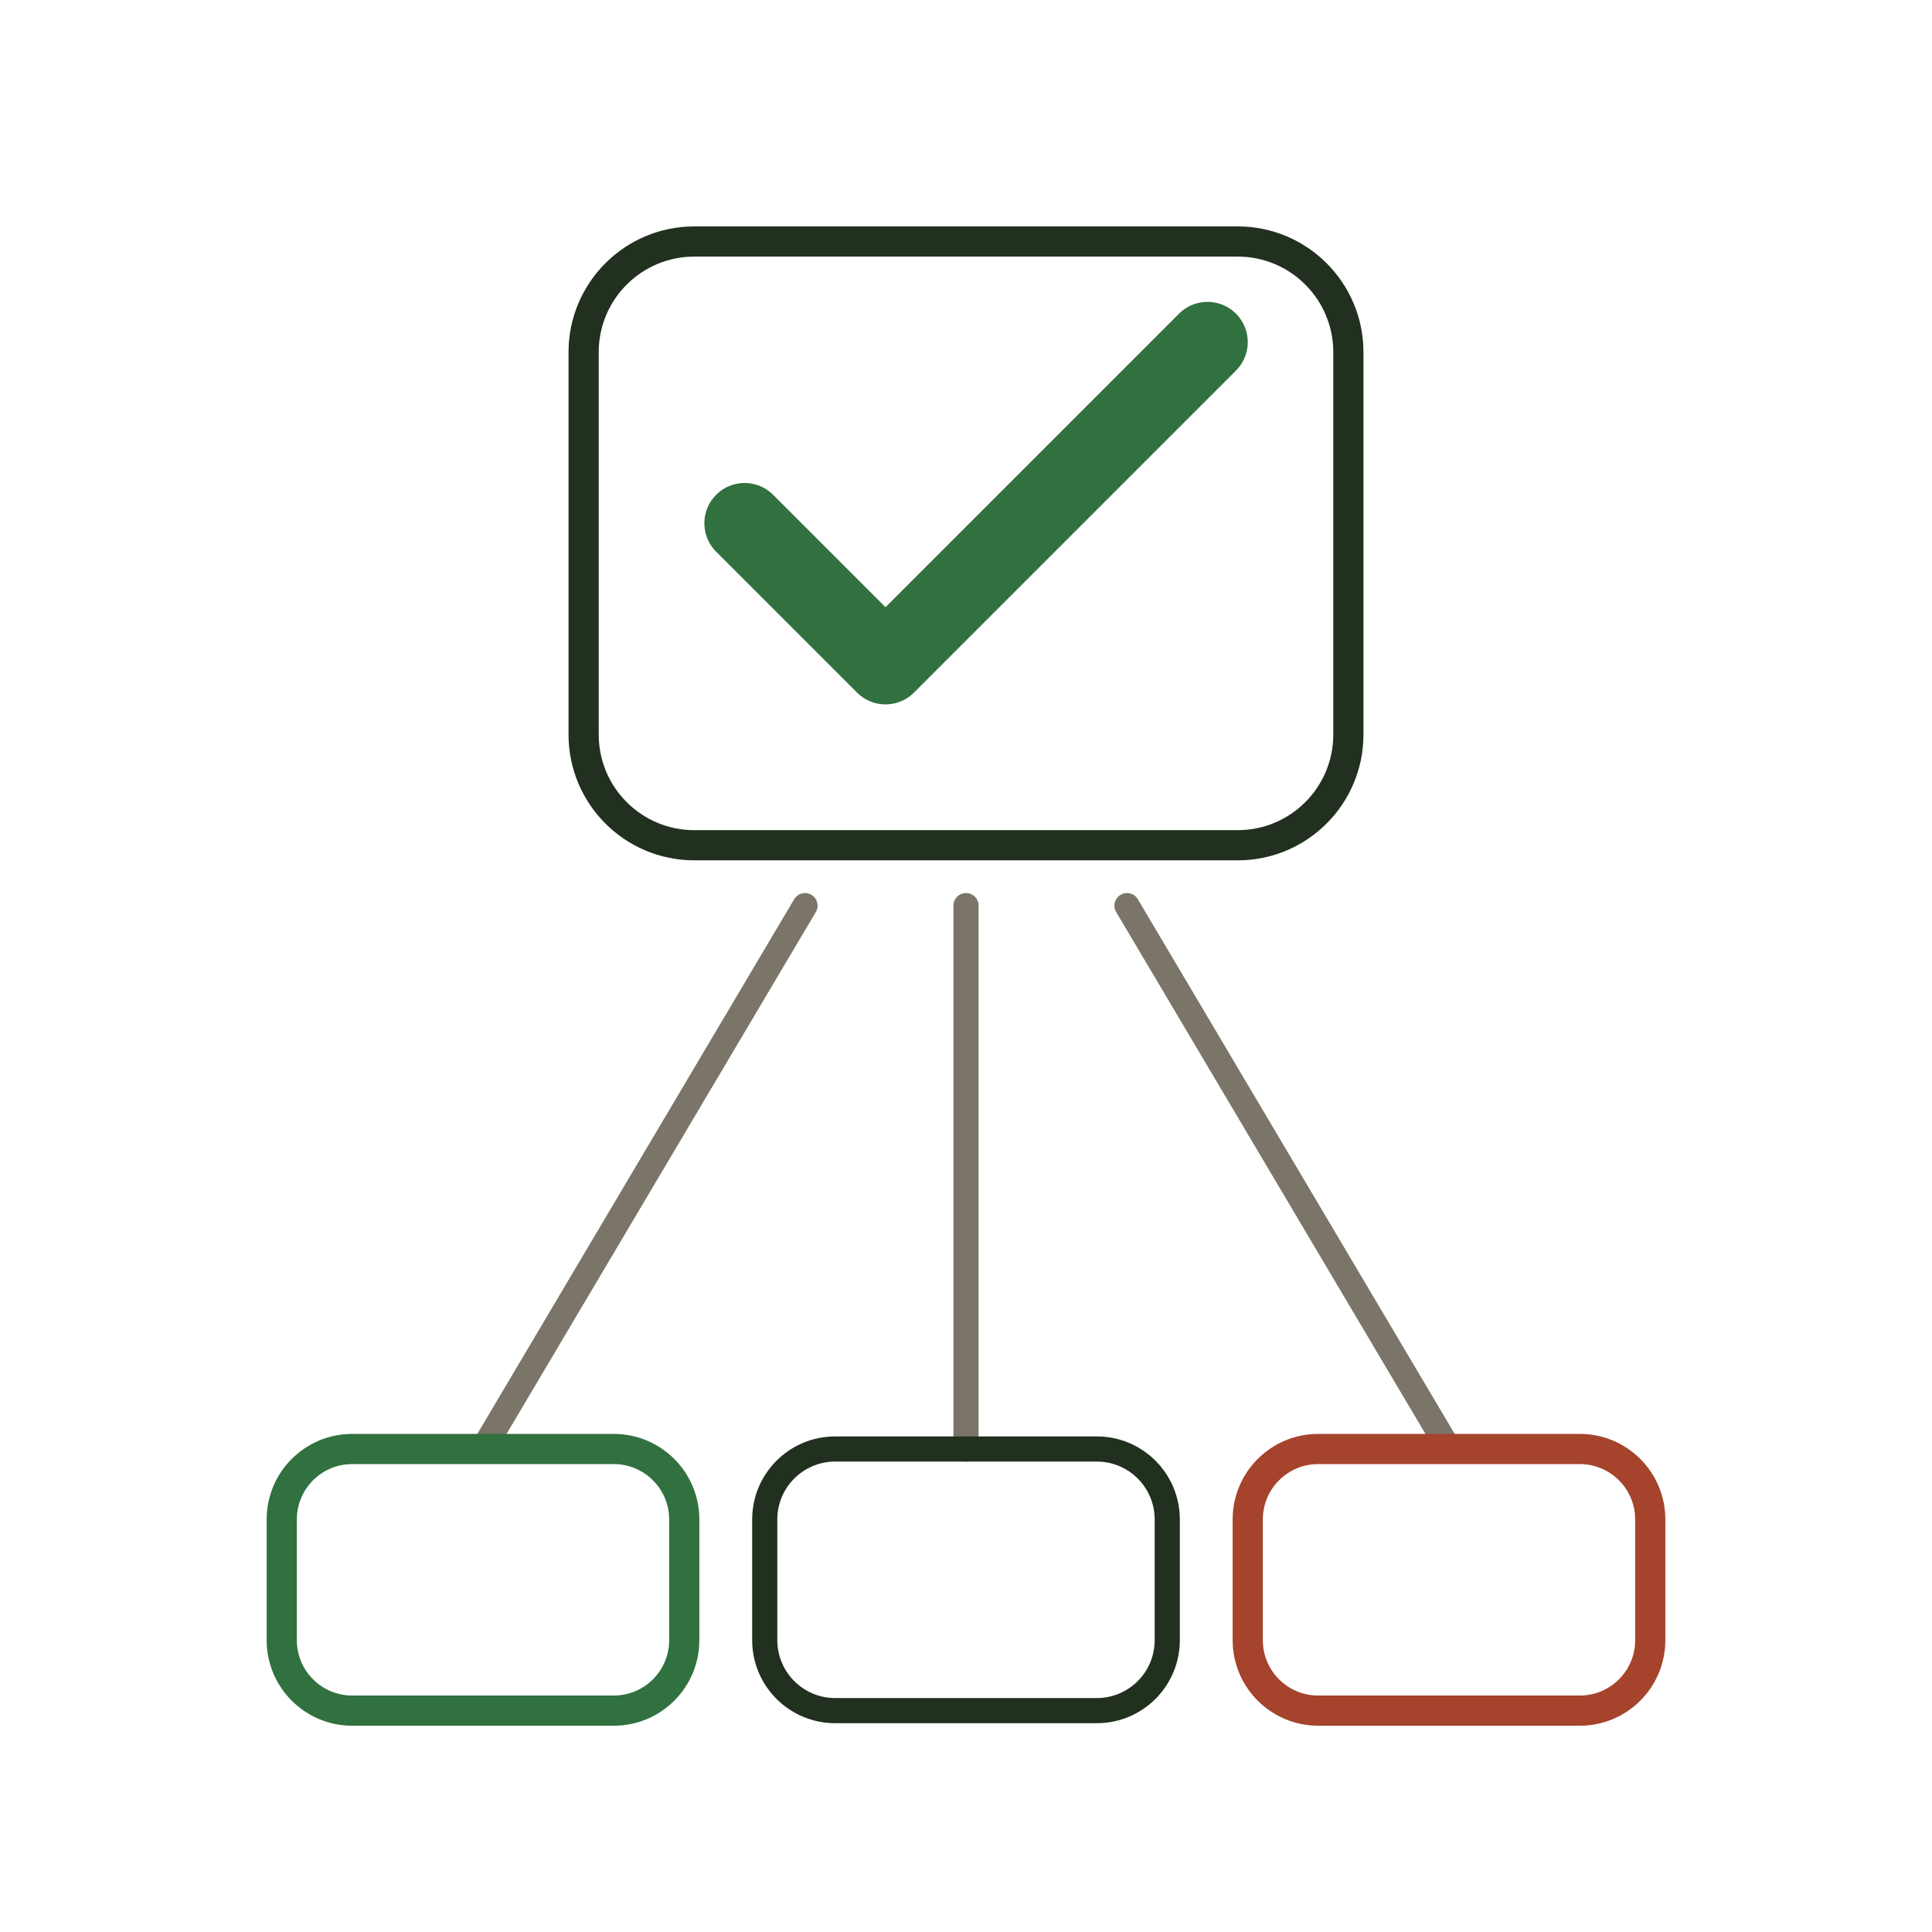
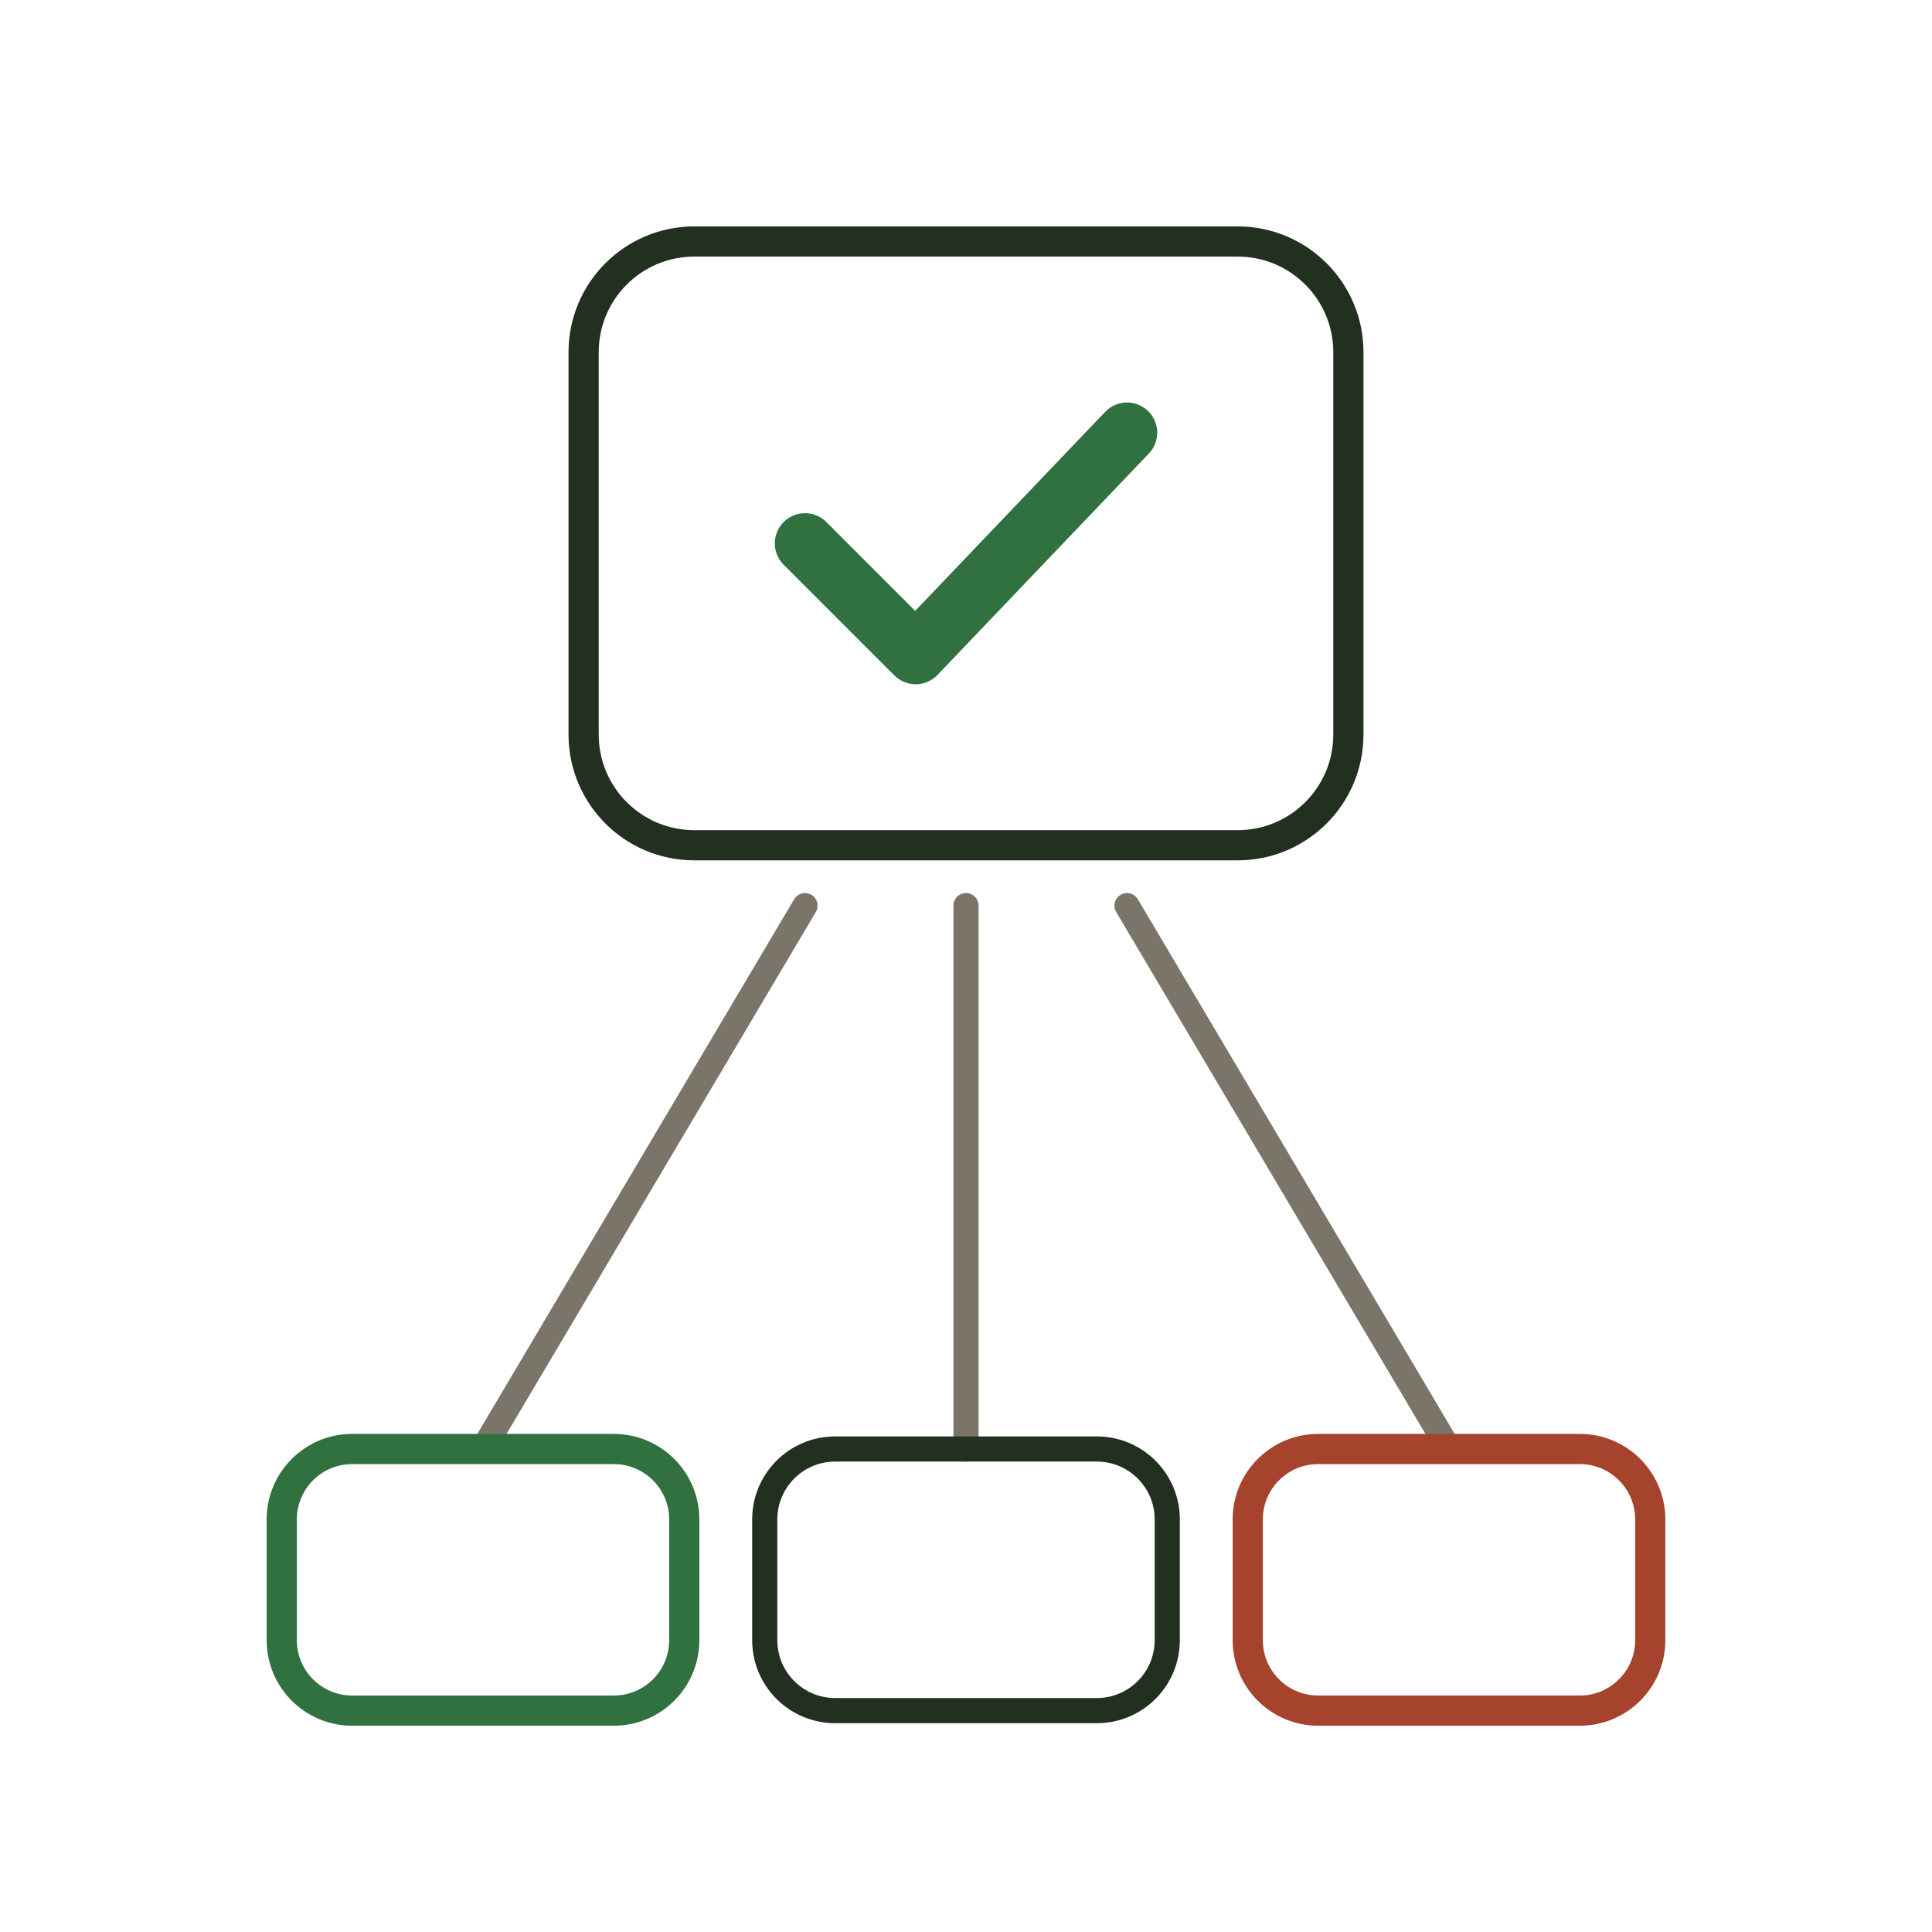
<svg xmlns="http://www.w3.org/2000/svg" viewBox="0 0 96 96" fill="none" stroke-linecap="round" stroke-linejoin="round">
  <g stroke="#7a7568" stroke-width="1.25">
    <path d="M24 72 L40 45" />
    <path d="M48 72 L48 45" />
    <path d="M72 72 L56 45" />
  </g>
  <rect x="29" y="12" width="38" height="30" rx="5.5" stroke="#22301f" stroke-width="1.5" />
-   <path d="M37 26 L44 33 L60 17" stroke="#31703f" stroke-width="4" />
+   <path d="M40 27 L45.5 32.5 L56 21.5" stroke="#31703f" stroke-width="3" />
  <rect x="14" y="72" width="20" height="13" rx="3.5" stroke="#31703f" stroke-width="1.5" />
  <rect x="38" y="72" width="20" height="13" rx="3.5" stroke="#22301f" stroke-width="1.25" />
  <rect x="62" y="72" width="20" height="13" rx="3.5" stroke="#a5432c" stroke-width="1.5" />
</svg>
